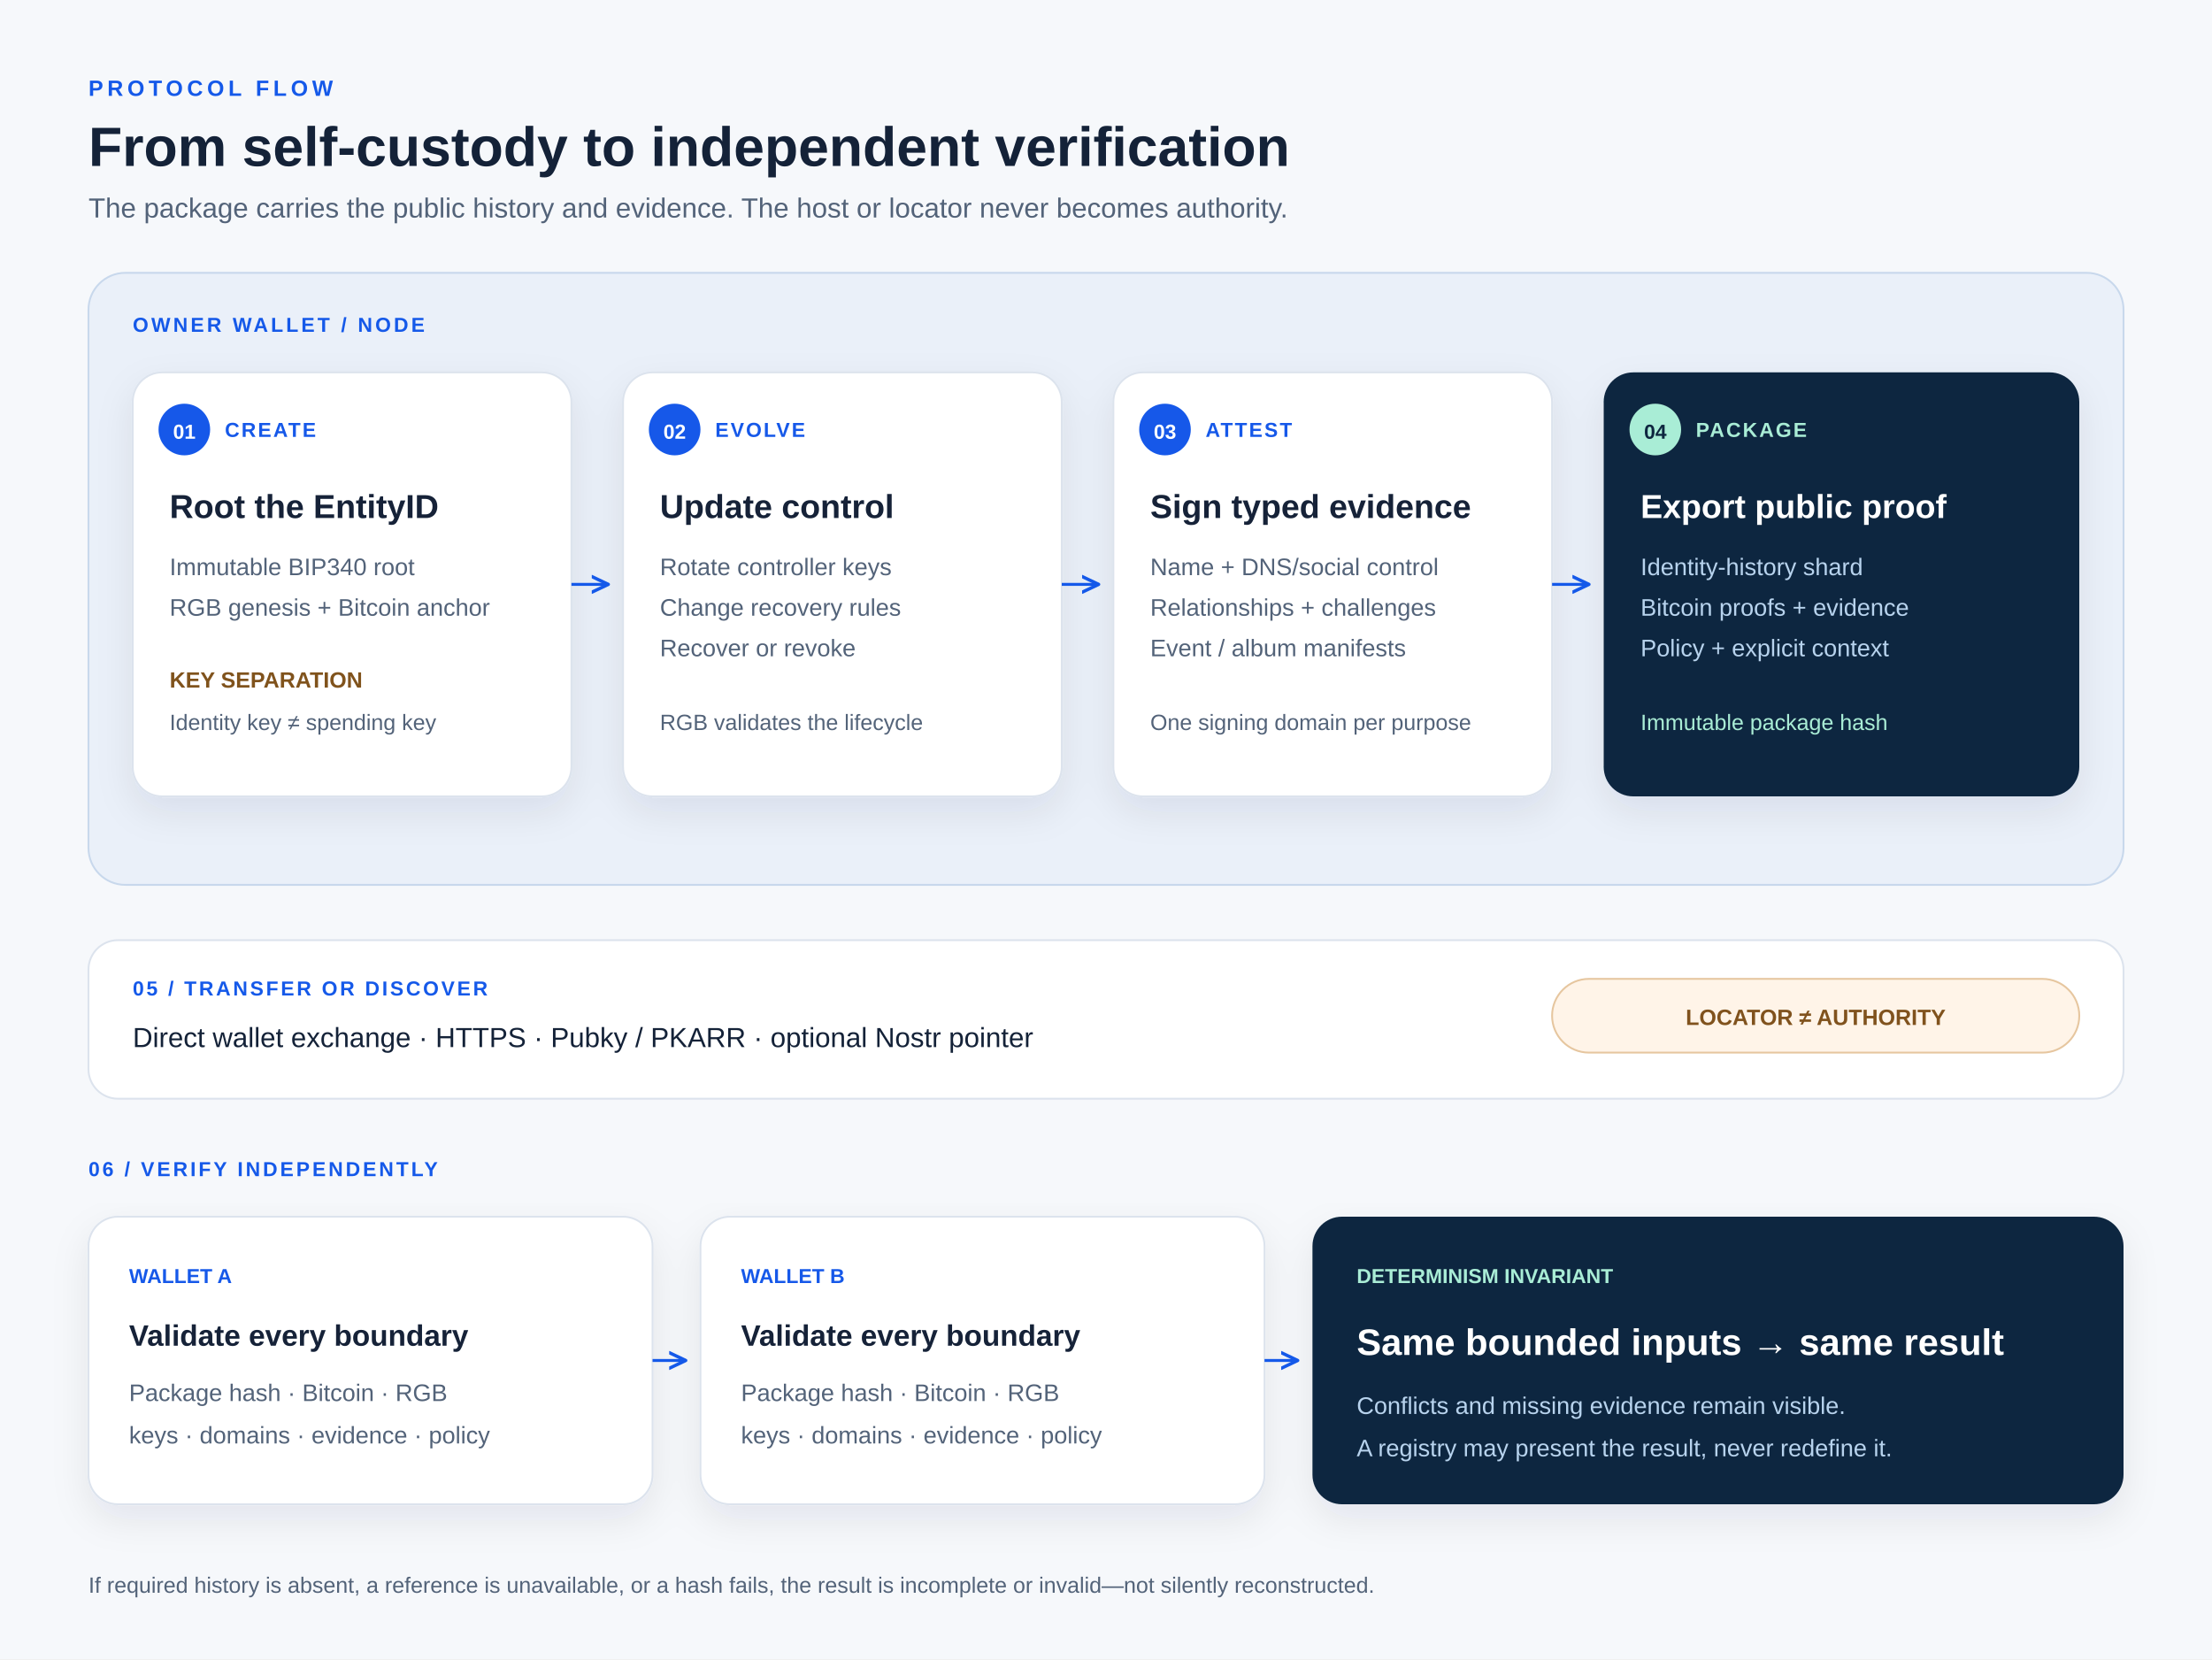
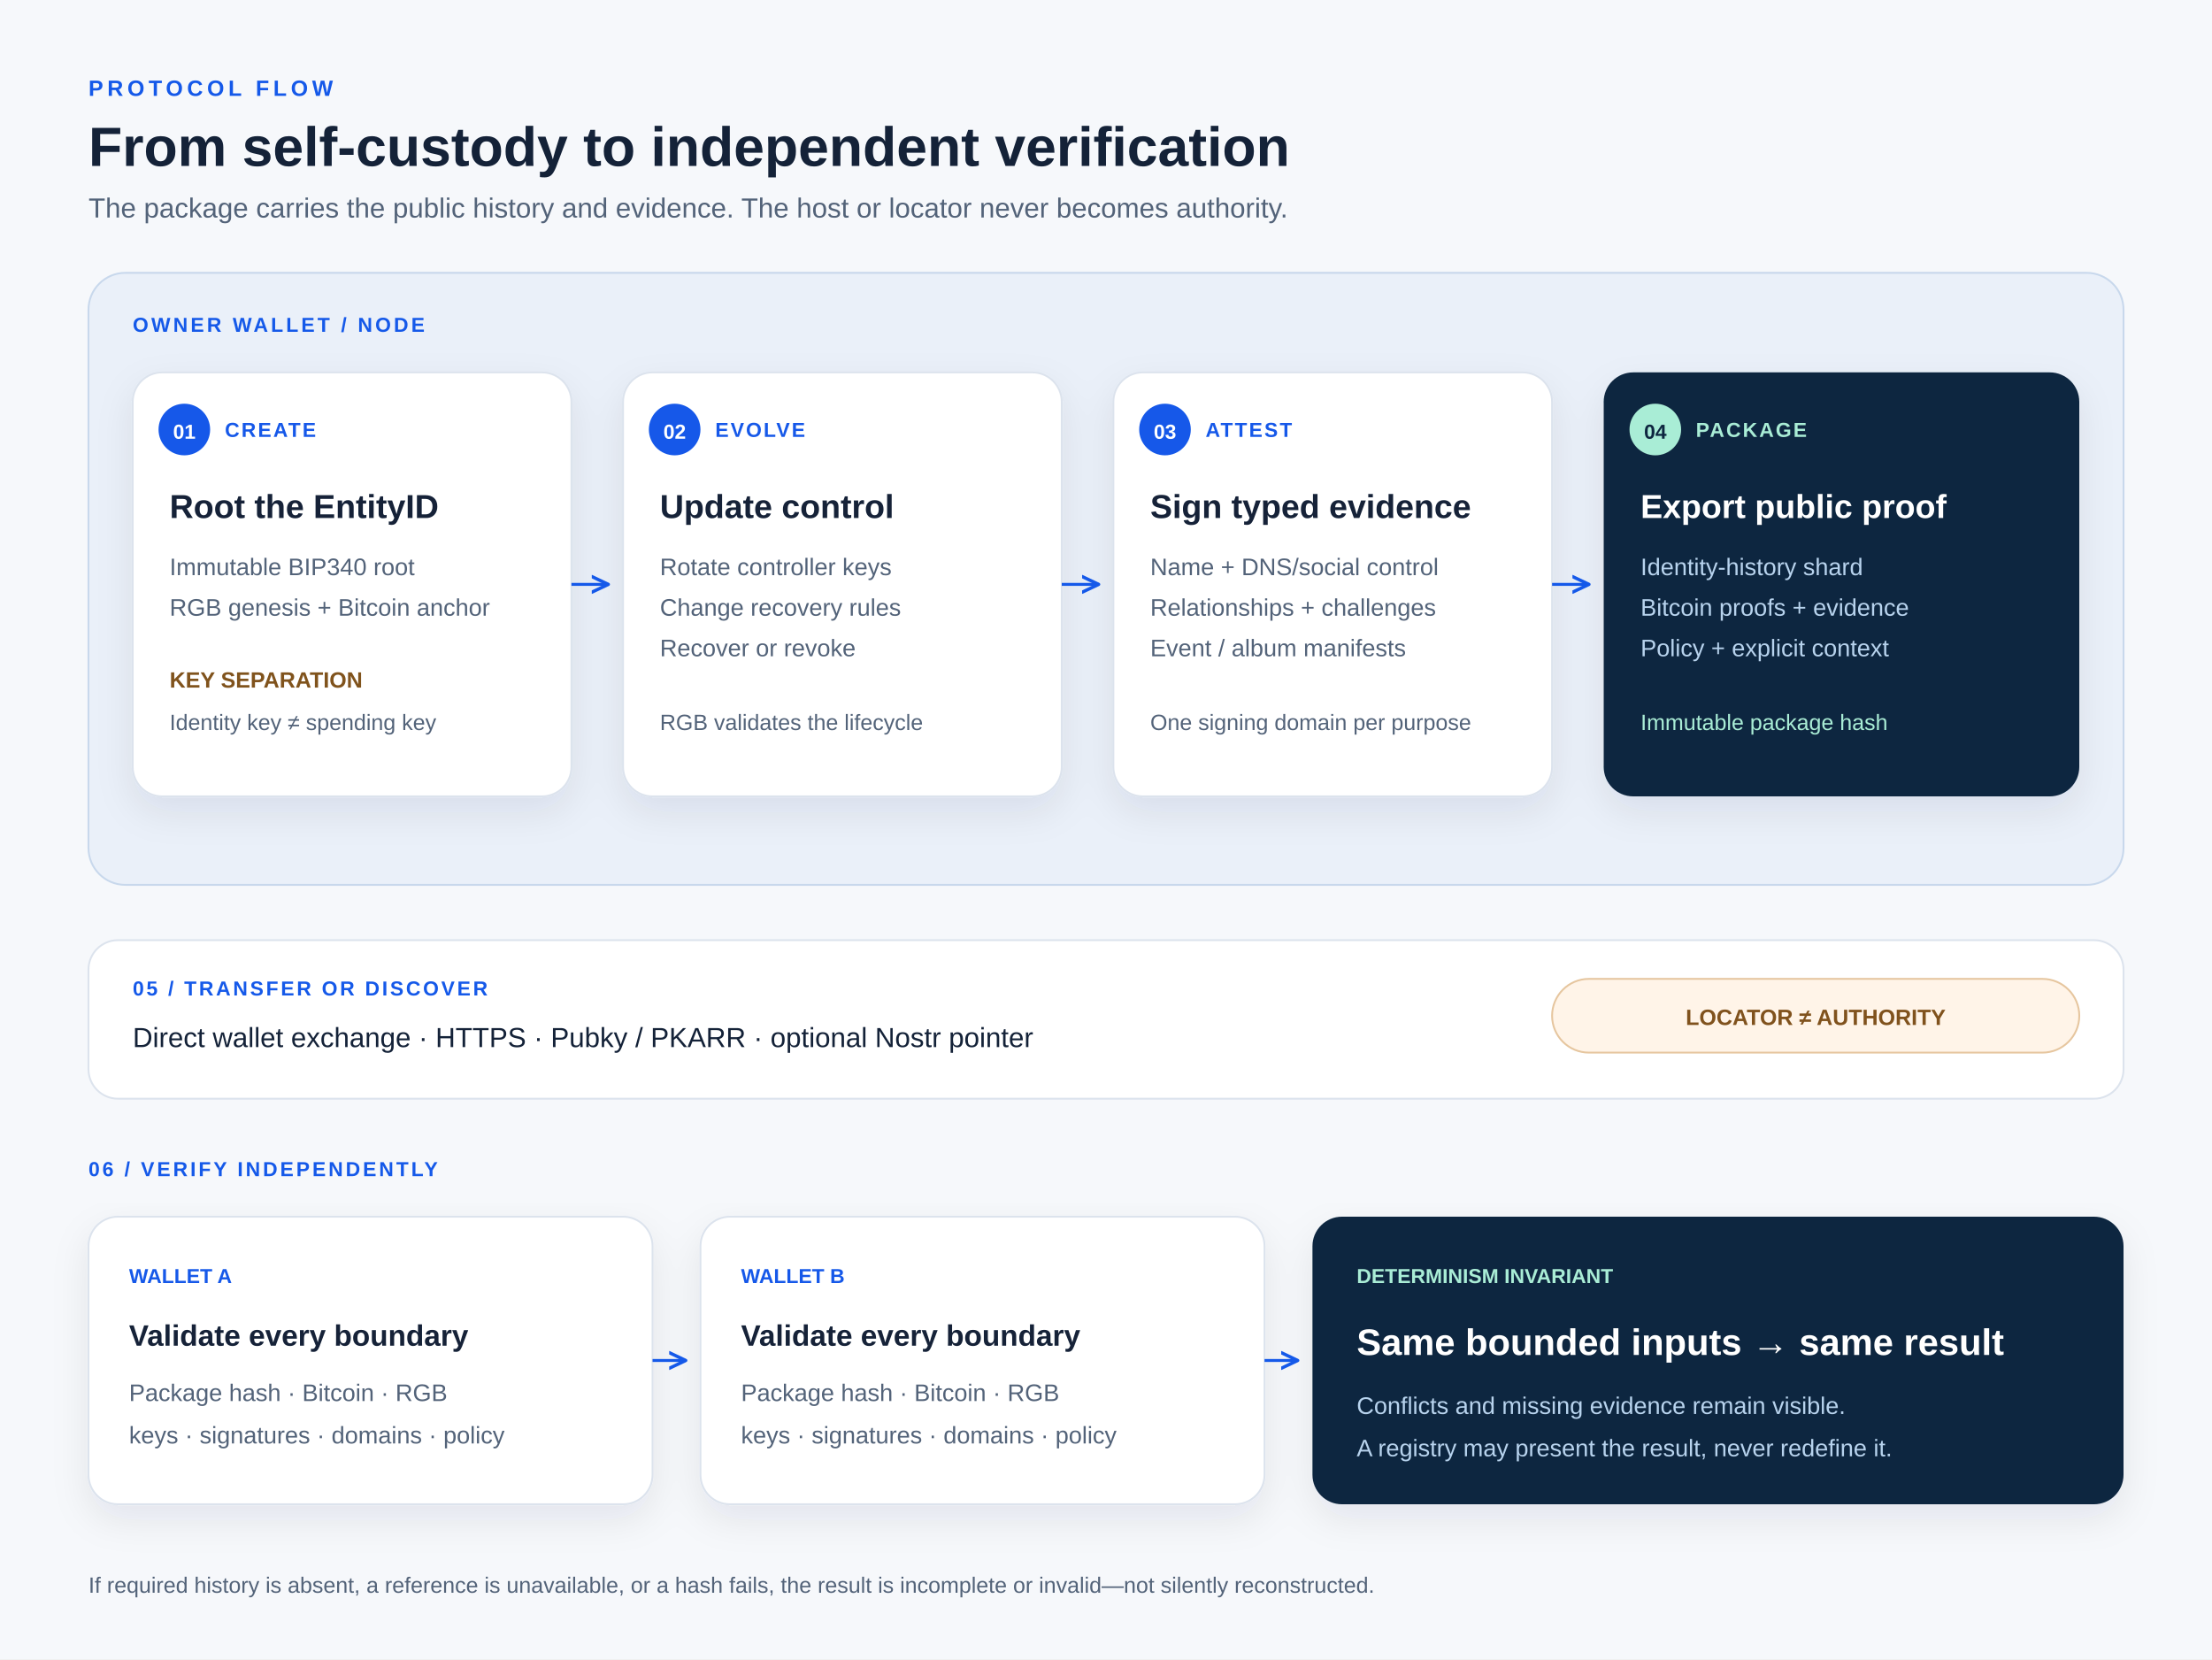
<svg xmlns="http://www.w3.org/2000/svg" viewBox="0 0 1200 900" role="img">
  <defs>
    <filter id="shadow" x="-8%" y="-10%" width="120%" height="140%">
      <feDropShadow dx="0" dy="8" stdDeviation="10" flood-color="#112840" flood-opacity="0.08" />
    </filter>
    <marker id="arrow" viewBox="0 0 10 10" refX="8" refY="5" markerWidth="7" markerHeight="7" orient="auto">
      <path d="M0 1.2L8 5L0 8.8" fill="none" stroke="#1559e9" stroke-width="1.6" stroke-linecap="round" stroke-linejoin="round" />
    </marker>
  </defs>
  <rect width="1200" height="900" fill="#f6f8fb" />
  <g font-family="Helvetica Neue, Arial, sans-serif">
    <text x="48" y="52" fill="#1559e9" font-size="12" font-weight="700" letter-spacing="2.2">PROTOCOL FLOW</text>
    <text x="48" y="90" fill="#142238" font-size="30" font-weight="700">From self-custody to independent verification</text>
    <text x="48" y="118" fill="#536379" font-size="15">The package carries the public history and evidence. The host or locator never becomes authority.</text>
    <rect x="48" y="148" width="1104" height="332" rx="20" fill="#eaf0f9" stroke="#c8d8ec" />
    <text x="72" y="180" fill="#1559e9" font-size="11" font-weight="700" letter-spacing="1.5">OWNER WALLET / NODE</text>
    <g filter="url(#shadow)">
      <g transform="translate(72 202)">
        <rect width="238" height="230" rx="16" fill="#ffffff" stroke="#dce3ed" />
        <circle cx="28" cy="31" r="14" fill="#1559e9" />
        <text x="28" y="36" text-anchor="middle" fill="#ffffff" font-size="11" font-weight="700">01</text>
        <text x="50" y="35" fill="#1559e9" font-size="11" font-weight="700" letter-spacing="1">CREATE</text>
        <text x="20" y="79" fill="#142238" font-size="18" font-weight="700">Root the EntityID</text>
        <text x="20" y="110" fill="#536379" font-size="13">Immutable BIP340 root</text>
        <text x="20" y="132" fill="#536379" font-size="13">RGB genesis + Bitcoin anchor</text>
        <text x="20" y="171" fill="#80521d" font-size="12" font-weight="700">KEY SEPARATION</text>
        <text x="20" y="194" fill="#536379" font-size="12">Identity key ≠ spending key</text>
      </g>
      <g transform="translate(338 202)">
        <rect width="238" height="230" rx="16" fill="#ffffff" stroke="#dce3ed" />
        <circle cx="28" cy="31" r="14" fill="#1559e9" />
        <text x="28" y="36" text-anchor="middle" fill="#ffffff" font-size="11" font-weight="700">02</text>
        <text x="50" y="35" fill="#1559e9" font-size="11" font-weight="700" letter-spacing="1">EVOLVE</text>
        <text x="20" y="79" fill="#142238" font-size="18" font-weight="700">Update control</text>
        <text x="20" y="110" fill="#536379" font-size="13">Rotate controller keys</text>
        <text x="20" y="132" fill="#536379" font-size="13">Change recovery rules</text>
        <text x="20" y="154" fill="#536379" font-size="13">Recover or revoke</text>
        <text x="20" y="194" fill="#536379" font-size="12">RGB validates the lifecycle</text>
      </g>
      <g transform="translate(604 202)">
        <rect width="238" height="230" rx="16" fill="#ffffff" stroke="#dce3ed" />
        <circle cx="28" cy="31" r="14" fill="#1559e9" />
        <text x="28" y="36" text-anchor="middle" fill="#ffffff" font-size="11" font-weight="700">03</text>
        <text x="50" y="35" fill="#1559e9" font-size="11" font-weight="700" letter-spacing="1">ATTEST</text>
        <text x="20" y="79" fill="#142238" font-size="18" font-weight="700">Sign typed evidence</text>
        <text x="20" y="110" fill="#536379" font-size="13">Name + DNS/social control</text>
        <text x="20" y="132" fill="#536379" font-size="13">Relationships + challenges</text>
        <text x="20" y="154" fill="#536379" font-size="13">Event / album manifests</text>
        <text x="20" y="194" fill="#536379" font-size="12">One signing domain per purpose</text>
      </g>
      <g transform="translate(870 202)">
        <rect width="258" height="230" rx="16" fill="#112840" />
        <circle cx="28" cy="31" r="14" fill="#a9edd6" />
        <text x="28" y="36" text-anchor="middle" fill="#112840" font-size="11" font-weight="700">04</text>
        <text x="50" y="35" fill="#a9edd6" font-size="11" font-weight="700" letter-spacing="1">PACKAGE</text>
        <text x="20" y="79" fill="#ffffff" font-size="18" font-weight="700">Export public proof</text>
        <text x="20" y="110" fill="#b7d3ee" font-size="13">Identity-history shard</text>
        <text x="20" y="132" fill="#b7d3ee" font-size="13">Bitcoin proofs + evidence</text>
        <text x="20" y="154" fill="#b7d3ee" font-size="13">Policy + explicit context</text>
        <text x="20" y="194" fill="#a9edd6" font-size="12">Immutable package hash</text>
      </g>
    </g>
    <g fill="none" stroke="#1559e9" stroke-width="1.6" marker-end="url(#arrow)">
      <path d="M310 317H330" />
      <path d="M576 317H596" />
      <path d="M842 317H862" />
    </g>
    <rect x="48" y="510" width="1104" height="86" rx="16" fill="#ffffff" stroke="#dce3ed" />
    <text x="72" y="540" fill="#1559e9" font-size="11" font-weight="700" letter-spacing="1.3">05 / TRANSFER OR DISCOVER</text>
    <text x="72" y="568" fill="#142238" font-size="15">Direct wallet exchange · HTTPS · Pubky / PKARR · optional Nostr pointer</text>
    <rect x="842" y="531" width="286" height="40" rx="20" fill="#fff4e8" stroke="#e6c69f" />
    <text x="985" y="556" text-anchor="middle" fill="#80521d" font-size="12" font-weight="700">LOCATOR ≠ AUTHORITY</text>
    <text x="48" y="638" fill="#1559e9" font-size="11" font-weight="700" letter-spacing="1.4">06 / VERIFY INDEPENDENTLY</text>
    <g filter="url(#shadow)">
      <g transform="translate(48 660)">
        <rect width="306" height="156" rx="16" fill="#ffffff" stroke="#dce3ed" />
        <text x="22" y="36" fill="#1559e9" font-size="11" font-weight="700">WALLET A</text>
        <text x="22" y="70" fill="#142238" font-size="16" font-weight="700">Validate every boundary</text>
        <text x="22" y="100" fill="#536379" font-size="13">Package hash · Bitcoin · RGB</text>
-         <text x="22" y="123" fill="#536379" font-size="13">keys · domains · evidence · policy</text>
+         <text x="22" y="123" fill="#536379" font-size="13">keys · signatures · domains · policy</text>
      </g>
      <g transform="translate(380 660)">
        <rect width="306" height="156" rx="16" fill="#ffffff" stroke="#dce3ed" />
        <text x="22" y="36" fill="#1559e9" font-size="11" font-weight="700">WALLET B</text>
        <text x="22" y="70" fill="#142238" font-size="16" font-weight="700">Validate every boundary</text>
        <text x="22" y="100" fill="#536379" font-size="13">Package hash · Bitcoin · RGB</text>
-         <text x="22" y="123" fill="#536379" font-size="13">keys · domains · evidence · policy</text>
+         <text x="22" y="123" fill="#536379" font-size="13">keys · signatures · domains · policy</text>
      </g>
      <g transform="translate(712 660)">
        <rect width="440" height="156" rx="16" fill="#112840" />
        <text x="24" y="36" fill="#a9edd6" font-size="11" font-weight="700">DETERMINISM INVARIANT</text>
        <text x="24" y="75" fill="#ffffff" font-size="20" font-weight="700">Same bounded inputs → same result</text>
        <text x="24" y="107" fill="#b7d3ee" font-size="13">Conflicts and missing evidence remain visible.</text>
        <text x="24" y="130" fill="#b7d3ee" font-size="13">A registry may present the result, never redefine it.</text>
      </g>
    </g>
    <path d="M354 738H372" fill="none" stroke="#1559e9" stroke-width="1.6" marker-end="url(#arrow)" />
    <path d="M686 738H704" fill="none" stroke="#1559e9" stroke-width="1.6" marker-end="url(#arrow)" />
    <text x="48" y="864" fill="#536379" font-size="12">If required history is absent, a reference is unavailable, or a hash fails, the result is incomplete or invalid—not silently reconstructed.</text>
  </g>
</svg>
